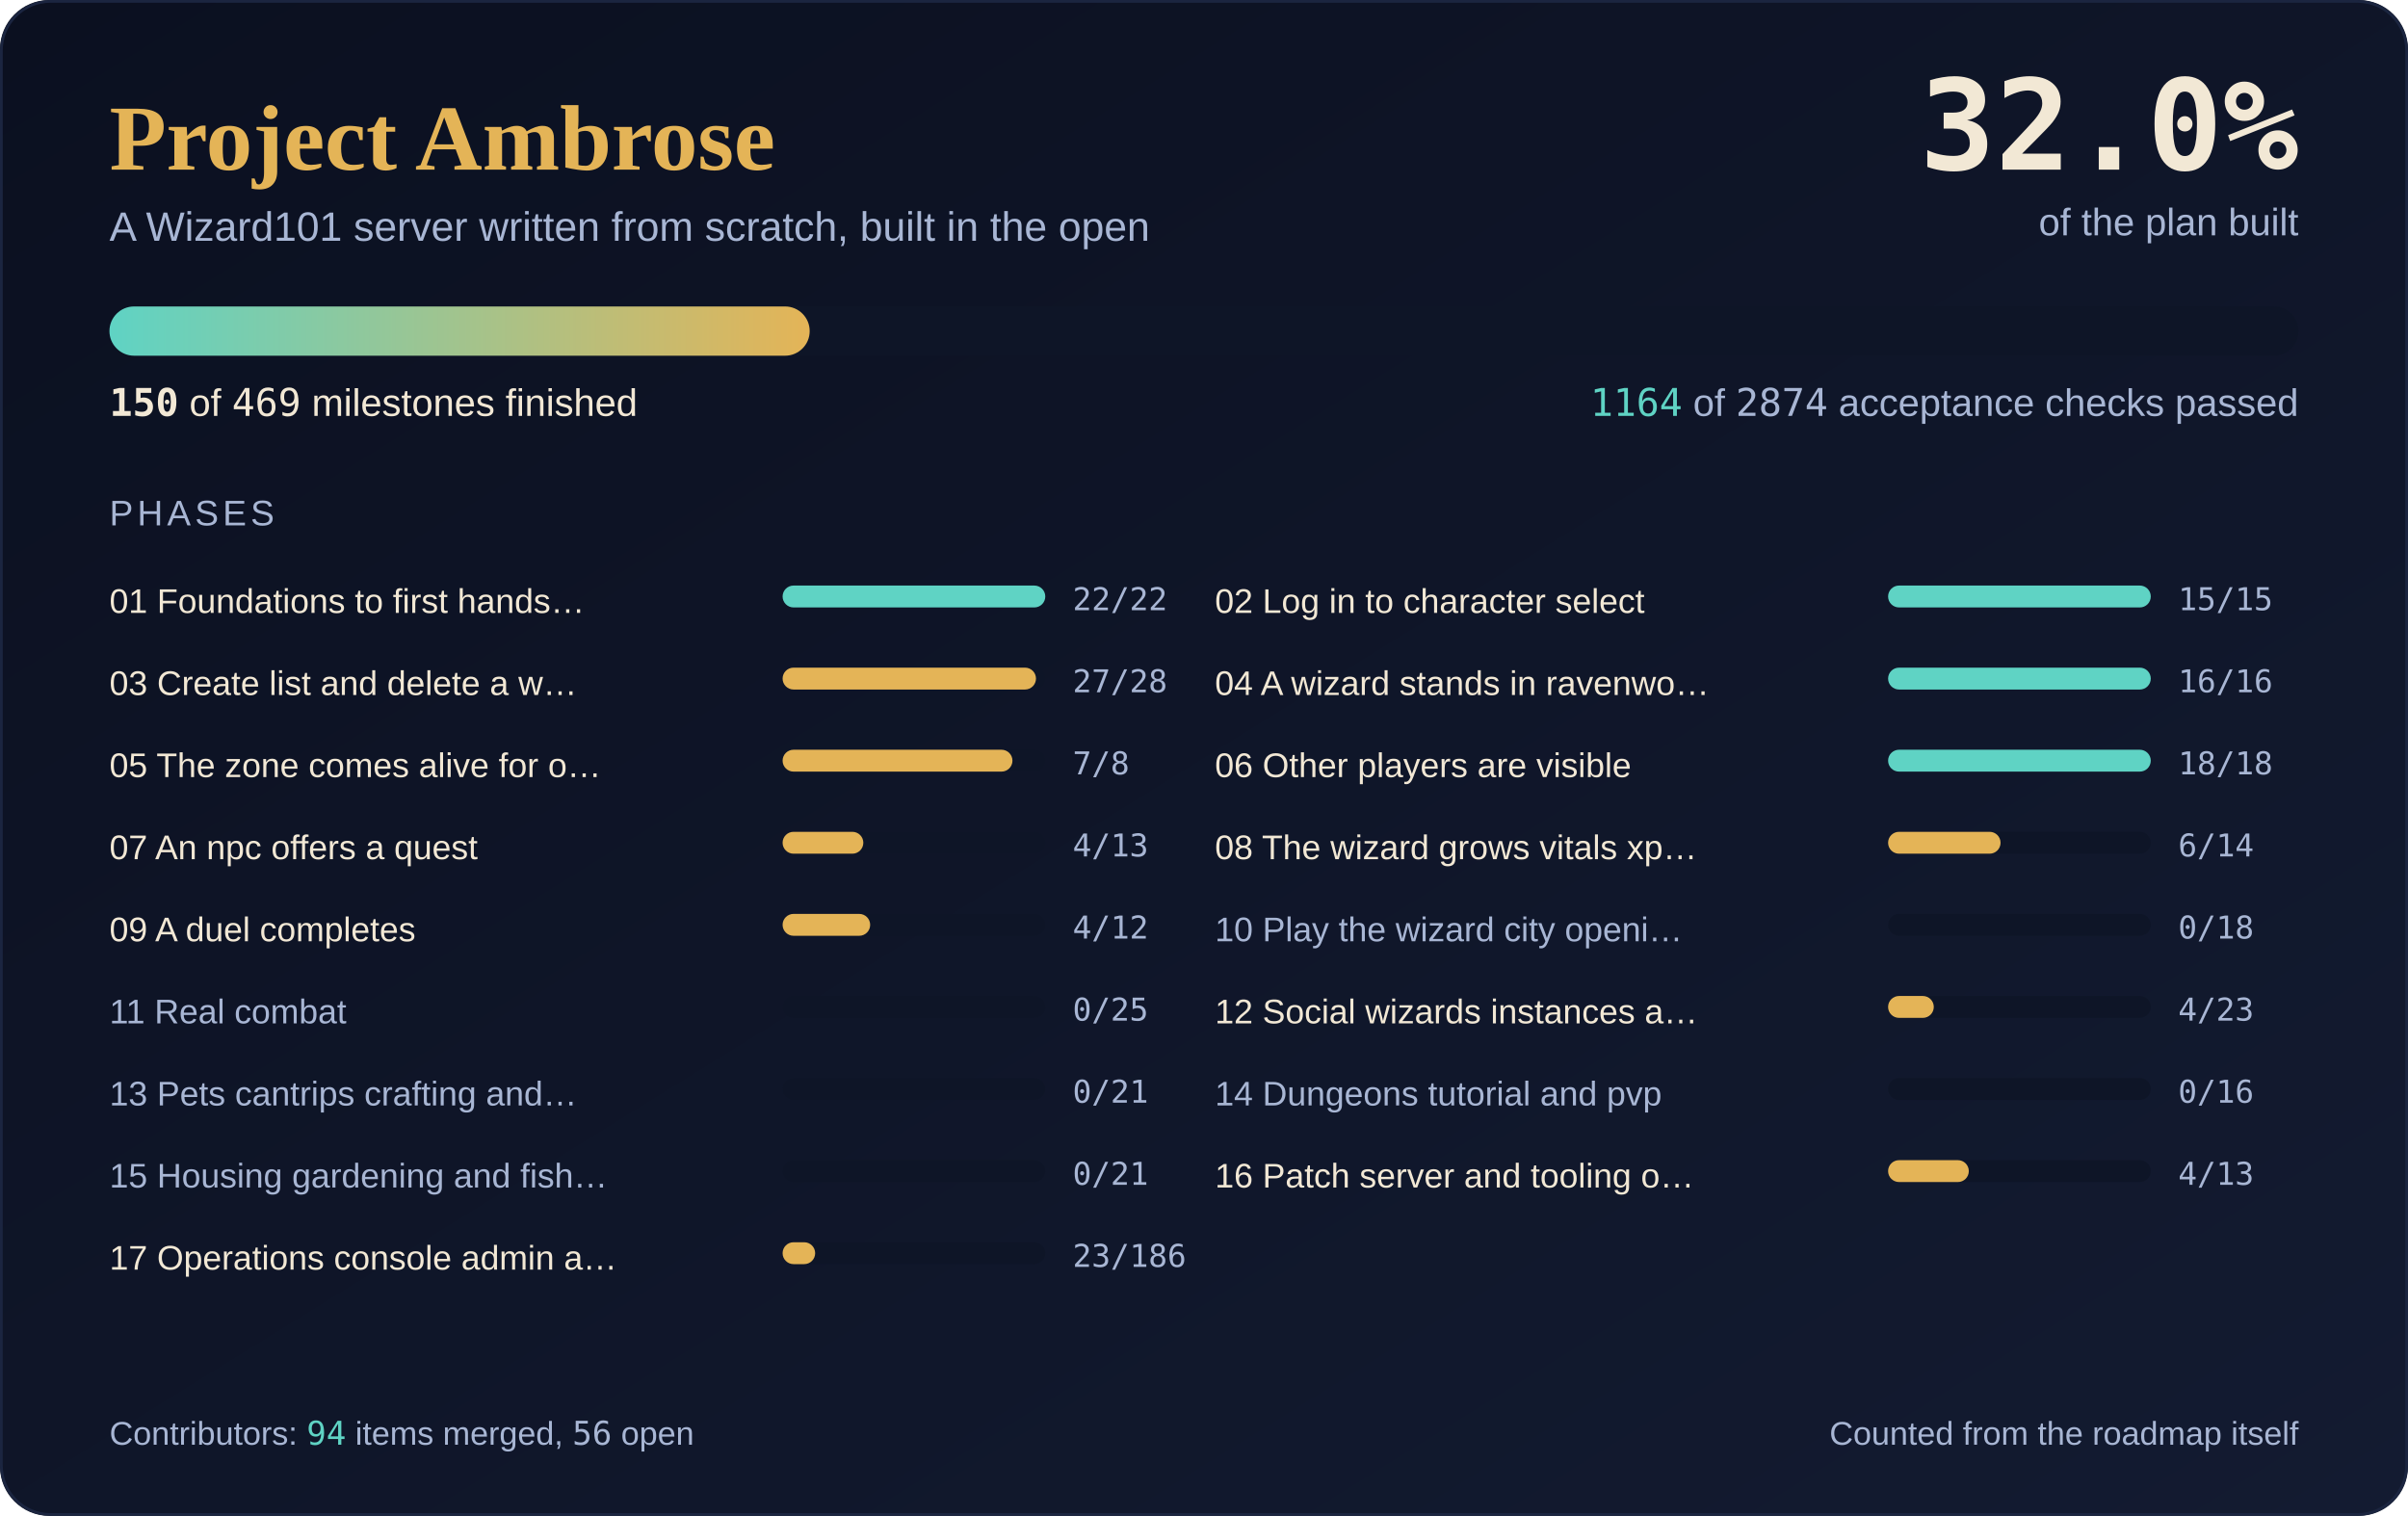
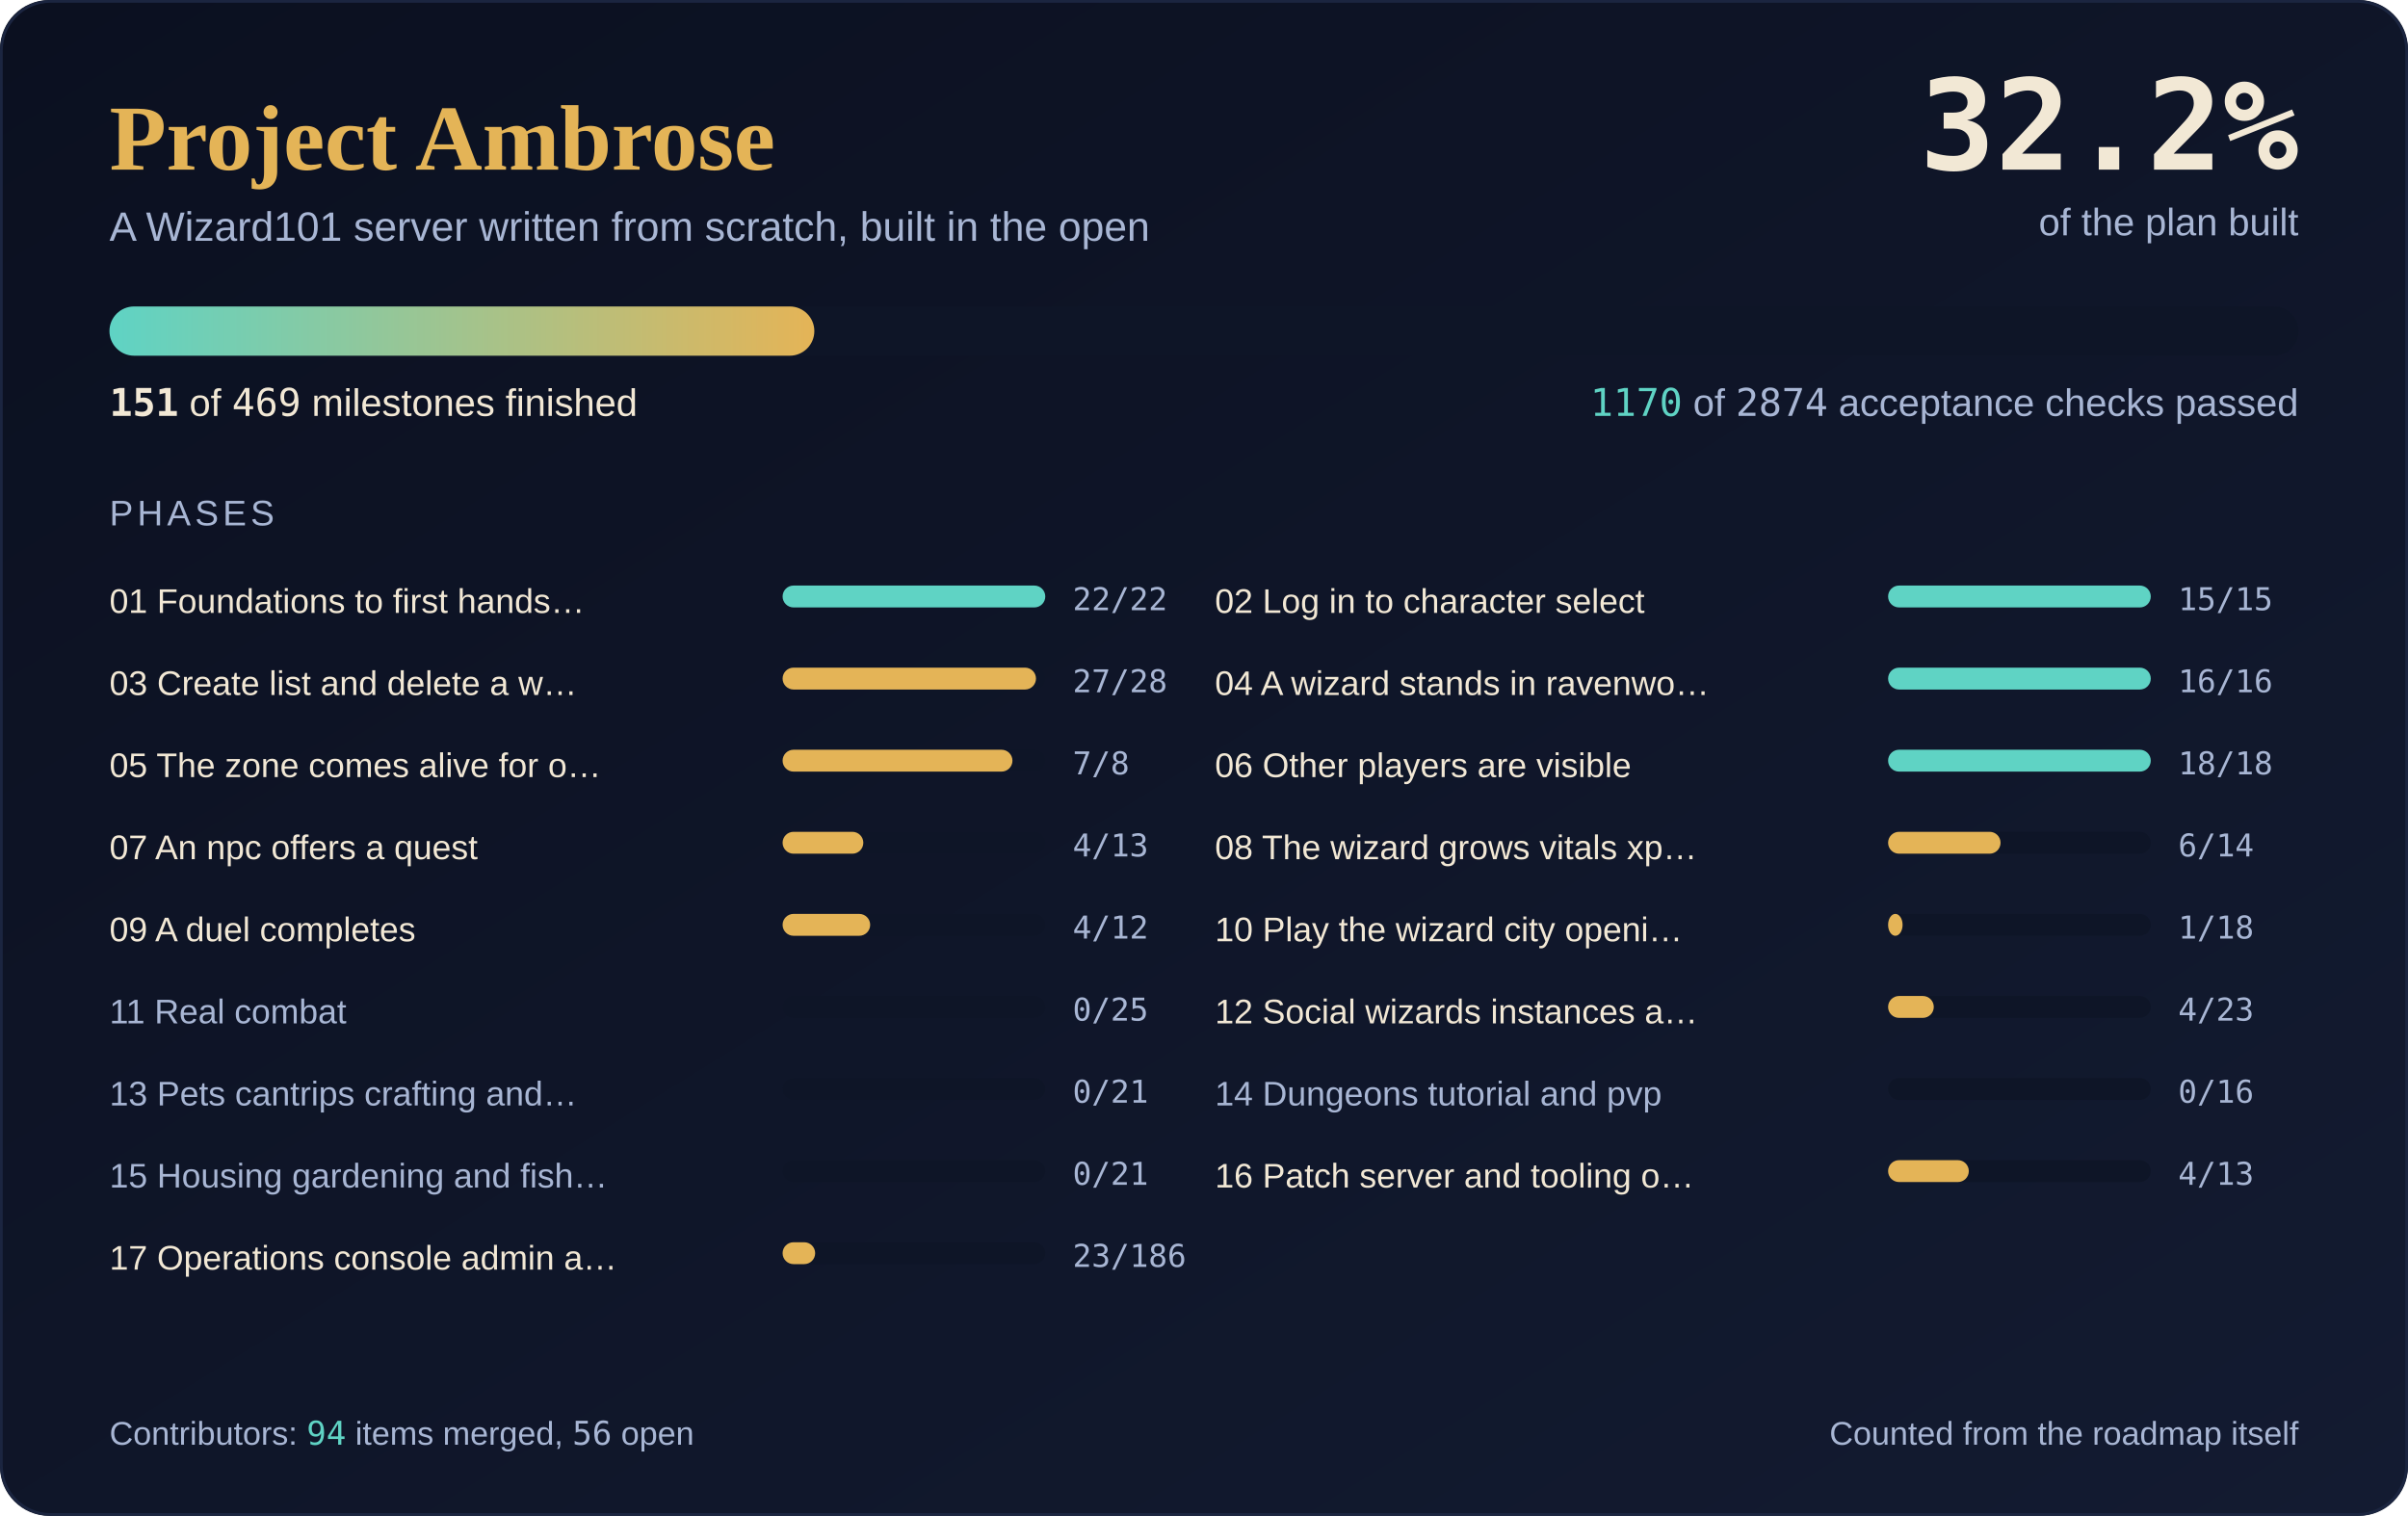
- <svg xmlns="http://www.w3.org/2000/svg" width="880" height="554" viewBox="0 0 880 554" role="img" aria-label="Project Ambrose progress: 150 of 469 milestones complete, 32.0 percent">
+ <svg xmlns="http://www.w3.org/2000/svg" width="880" height="554" viewBox="0 0 880 554" role="img" aria-label="Project Ambrose progress: 151 of 469 milestones complete, 32.2 percent">
  <defs>
    <linearGradient id="sky" x1="0" y1="0" x2="1" y2="1">
      <stop offset="0" stop-color="#0B1020" />
      <stop offset="1" stop-color="#131B31" />
    </linearGradient>
    <linearGradient id="fill" x1="0" y1="0" x2="1" y2="0">
      <stop offset="0" stop-color="#5FD3C4" />
      <stop offset="1" stop-color="#E4B457" />
    </linearGradient>
  </defs>
  <rect width="880" height="554" rx="18" fill="url(#sky)" />
  <rect x="0.5" y="0.5" width="879" height="553" rx="18" fill="none" stroke="#1B2540" />
  <text x="40" y="62" font-family="'Cormorant Garamond', Georgia, 'Times New Roman', serif" font-size="34" font-weight="600" fill="#E4B457">Project Ambrose</text>
  <text x="40" y="88" font-family="Karla, 'Segoe UI', 'Helvetica Neue', Arial, sans-serif" font-size="15" fill="#A8B6D4">A Wizard101 server written from scratch, built in the open</text>
-   <text x="840" y="62" text-anchor="end" font-family="'JetBrains Mono', Consolas, 'DejaVu Sans Mono', monospace" font-size="46" font-weight="700" fill="#F2E8D5">32.0%</text>
+   <text x="840" y="62" text-anchor="end" font-family="'JetBrains Mono', Consolas, 'DejaVu Sans Mono', monospace" font-size="46" font-weight="700" fill="#F2E8D5">32.2%</text>
  <text x="840" y="86" text-anchor="end" font-family="Karla, 'Segoe UI', 'Helvetica Neue', Arial, sans-serif" font-size="14" fill="#A8B6D4">of the plan built</text>
  <rect x="40" y="112" width="800" height="18" rx="9.0" fill="#0E1527" />
-   <rect x="40" y="112" width="255.9" height="18" rx="9.0" fill="url(#fill)" />
+   <rect x="40" y="112" width="257.6" height="18" rx="9.0" fill="url(#fill)" />
  <text x="40" y="152" font-family="Karla, 'Segoe UI', 'Helvetica Neue', Arial, sans-serif" font-size="14" fill="#F2E8D5">
-     <tspan font-family="'JetBrains Mono', Consolas, 'DejaVu Sans Mono', monospace" font-weight="700">150</tspan> of <tspan font-family="'JetBrains Mono', Consolas, 'DejaVu Sans Mono', monospace">469</tspan> milestones finished</text>
+     <tspan font-family="'JetBrains Mono', Consolas, 'DejaVu Sans Mono', monospace" font-weight="700">151</tspan> of <tspan font-family="'JetBrains Mono', Consolas, 'DejaVu Sans Mono', monospace">469</tspan> milestones finished</text>
  <text x="840" y="152" text-anchor="end" font-family="Karla, 'Segoe UI', 'Helvetica Neue', Arial, sans-serif" font-size="14" fill="#A8B6D4">
-     <tspan font-family="'JetBrains Mono', Consolas, 'DejaVu Sans Mono', monospace" fill="#5FD3C4">1164</tspan> of <tspan font-family="'JetBrains Mono', Consolas, 'DejaVu Sans Mono', monospace">2874</tspan> acceptance checks passed</text>
+     <tspan font-family="'JetBrains Mono', Consolas, 'DejaVu Sans Mono', monospace" fill="#5FD3C4">1170</tspan> of <tspan font-family="'JetBrains Mono', Consolas, 'DejaVu Sans Mono', monospace">2874</tspan> acceptance checks passed</text>
  <text x="40" y="192" font-family="Karla, 'Segoe UI', 'Helvetica Neue', Arial, sans-serif" font-size="13" fill="#A8B6D4" letter-spacing="1.5">PHASES</text>
  <text x="40" y="224" font-family="Karla, 'Segoe UI', 'Helvetica Neue', Arial, sans-serif" font-size="12.5" fill="#F2E8D5">01 Foundations to first hands…</text>
  <rect x="286" y="214" width="96" height="8" rx="4.0" fill="#0E1527" />
  <rect x="286" y="214" width="96.0" height="8" rx="4.0" fill="#5FD3C4" />
  <text x="392" y="223" font-family="'JetBrains Mono', Consolas, 'DejaVu Sans Mono', monospace" font-size="11.5" fill="#A8B6D4">22/22</text>
  <text x="444" y="224" font-family="Karla, 'Segoe UI', 'Helvetica Neue', Arial, sans-serif" font-size="12.5" fill="#F2E8D5">02 Log in to character select</text>
  <rect x="690" y="214" width="96" height="8" rx="4.0" fill="#0E1527" />
  <rect x="690" y="214" width="96.0" height="8" rx="4.0" fill="#5FD3C4" />
  <text x="796" y="223" font-family="'JetBrains Mono', Consolas, 'DejaVu Sans Mono', monospace" font-size="11.5" fill="#A8B6D4">15/15</text>
  <text x="40" y="254" font-family="Karla, 'Segoe UI', 'Helvetica Neue', Arial, sans-serif" font-size="12.5" fill="#F2E8D5">03 Create list and delete a w…</text>
  <rect x="286" y="244" width="96" height="8" rx="4.0" fill="#0E1527" />
  <rect x="286" y="244" width="92.6" height="8" rx="4.0" fill="#E4B457" />
  <text x="392" y="253" font-family="'JetBrains Mono', Consolas, 'DejaVu Sans Mono', monospace" font-size="11.5" fill="#A8B6D4">27/28</text>
  <text x="444" y="254" font-family="Karla, 'Segoe UI', 'Helvetica Neue', Arial, sans-serif" font-size="12.5" fill="#F2E8D5">04 A wizard stands in ravenwo…</text>
  <rect x="690" y="244" width="96" height="8" rx="4.0" fill="#0E1527" />
  <rect x="690" y="244" width="96.0" height="8" rx="4.0" fill="#5FD3C4" />
  <text x="796" y="253" font-family="'JetBrains Mono', Consolas, 'DejaVu Sans Mono', monospace" font-size="11.5" fill="#A8B6D4">16/16</text>
  <text x="40" y="284" font-family="Karla, 'Segoe UI', 'Helvetica Neue', Arial, sans-serif" font-size="12.5" fill="#F2E8D5">05 The zone comes alive for o…</text>
  <rect x="286" y="274" width="96" height="8" rx="4.0" fill="#0E1527" />
  <rect x="286" y="274" width="84.0" height="8" rx="4.0" fill="#E4B457" />
  <text x="392" y="283" font-family="'JetBrains Mono', Consolas, 'DejaVu Sans Mono', monospace" font-size="11.5" fill="#A8B6D4">7/8</text>
  <text x="444" y="284" font-family="Karla, 'Segoe UI', 'Helvetica Neue', Arial, sans-serif" font-size="12.5" fill="#F2E8D5">06 Other players are visible</text>
  <rect x="690" y="274" width="96" height="8" rx="4.0" fill="#0E1527" />
  <rect x="690" y="274" width="96.0" height="8" rx="4.0" fill="#5FD3C4" />
  <text x="796" y="283" font-family="'JetBrains Mono', Consolas, 'DejaVu Sans Mono', monospace" font-size="11.5" fill="#A8B6D4">18/18</text>
  <text x="40" y="314" font-family="Karla, 'Segoe UI', 'Helvetica Neue', Arial, sans-serif" font-size="12.5" fill="#F2E8D5">07 An npc offers a quest</text>
  <rect x="286" y="304" width="96" height="8" rx="4.0" fill="#0E1527" />
  <rect x="286" y="304" width="29.5" height="8" rx="4.0" fill="#E4B457" />
  <text x="392" y="313" font-family="'JetBrains Mono', Consolas, 'DejaVu Sans Mono', monospace" font-size="11.5" fill="#A8B6D4">4/13</text>
  <text x="444" y="314" font-family="Karla, 'Segoe UI', 'Helvetica Neue', Arial, sans-serif" font-size="12.5" fill="#F2E8D5">08 The wizard grows vitals xp…</text>
  <rect x="690" y="304" width="96" height="8" rx="4.0" fill="#0E1527" />
  <rect x="690" y="304" width="41.1" height="8" rx="4.0" fill="#E4B457" />
  <text x="796" y="313" font-family="'JetBrains Mono', Consolas, 'DejaVu Sans Mono', monospace" font-size="11.5" fill="#A8B6D4">6/14</text>
  <text x="40" y="344" font-family="Karla, 'Segoe UI', 'Helvetica Neue', Arial, sans-serif" font-size="12.5" fill="#F2E8D5">09 A duel completes</text>
  <rect x="286" y="334" width="96" height="8" rx="4.0" fill="#0E1527" />
  <rect x="286" y="334" width="32.0" height="8" rx="4.0" fill="#E4B457" />
  <text x="392" y="343" font-family="'JetBrains Mono', Consolas, 'DejaVu Sans Mono', monospace" font-size="11.5" fill="#A8B6D4">4/12</text>
-   <text x="444" y="344" font-family="Karla, 'Segoe UI', 'Helvetica Neue', Arial, sans-serif" font-size="12.5" fill="#A8B6D4">10 Play the wizard city openi…</text>
+   <text x="444" y="344" font-family="Karla, 'Segoe UI', 'Helvetica Neue', Arial, sans-serif" font-size="12.5" fill="#F2E8D5">10 Play the wizard city openi…</text>
  <rect x="690" y="334" width="96" height="8" rx="4.0" fill="#0E1527" />
-   <text x="796" y="343" font-family="'JetBrains Mono', Consolas, 'DejaVu Sans Mono', monospace" font-size="11.5" fill="#A8B6D4">0/18</text>
+   <rect x="690" y="334" width="5.3" height="8" rx="4.0" fill="#E4B457" />
+   <text x="796" y="343" font-family="'JetBrains Mono', Consolas, 'DejaVu Sans Mono', monospace" font-size="11.5" fill="#A8B6D4">1/18</text>
  <text x="40" y="374" font-family="Karla, 'Segoe UI', 'Helvetica Neue', Arial, sans-serif" font-size="12.5" fill="#A8B6D4">11 Real combat</text>
  <rect x="286" y="364" width="96" height="8" rx="4.0" fill="#0E1527" />
  <text x="392" y="373" font-family="'JetBrains Mono', Consolas, 'DejaVu Sans Mono', monospace" font-size="11.5" fill="#A8B6D4">0/25</text>
  <text x="444" y="374" font-family="Karla, 'Segoe UI', 'Helvetica Neue', Arial, sans-serif" font-size="12.5" fill="#F2E8D5">12 Social wizards instances a…</text>
  <rect x="690" y="364" width="96" height="8" rx="4.0" fill="#0E1527" />
  <rect x="690" y="364" width="16.7" height="8" rx="4.0" fill="#E4B457" />
  <text x="796" y="373" font-family="'JetBrains Mono', Consolas, 'DejaVu Sans Mono', monospace" font-size="11.5" fill="#A8B6D4">4/23</text>
  <text x="40" y="404" font-family="Karla, 'Segoe UI', 'Helvetica Neue', Arial, sans-serif" font-size="12.5" fill="#A8B6D4">13 Pets cantrips crafting and…</text>
  <rect x="286" y="394" width="96" height="8" rx="4.0" fill="#0E1527" />
  <text x="392" y="403" font-family="'JetBrains Mono', Consolas, 'DejaVu Sans Mono', monospace" font-size="11.5" fill="#A8B6D4">0/21</text>
  <text x="444" y="404" font-family="Karla, 'Segoe UI', 'Helvetica Neue', Arial, sans-serif" font-size="12.5" fill="#A8B6D4">14 Dungeons tutorial and pvp</text>
  <rect x="690" y="394" width="96" height="8" rx="4.0" fill="#0E1527" />
  <text x="796" y="403" font-family="'JetBrains Mono', Consolas, 'DejaVu Sans Mono', monospace" font-size="11.5" fill="#A8B6D4">0/16</text>
  <text x="40" y="434" font-family="Karla, 'Segoe UI', 'Helvetica Neue', Arial, sans-serif" font-size="12.5" fill="#A8B6D4">15 Housing gardening and fish…</text>
  <rect x="286" y="424" width="96" height="8" rx="4.0" fill="#0E1527" />
  <text x="392" y="433" font-family="'JetBrains Mono', Consolas, 'DejaVu Sans Mono', monospace" font-size="11.5" fill="#A8B6D4">0/21</text>
  <text x="444" y="434" font-family="Karla, 'Segoe UI', 'Helvetica Neue', Arial, sans-serif" font-size="12.5" fill="#F2E8D5">16 Patch server and tooling o…</text>
  <rect x="690" y="424" width="96" height="8" rx="4.0" fill="#0E1527" />
  <rect x="690" y="424" width="29.5" height="8" rx="4.0" fill="#E4B457" />
  <text x="796" y="433" font-family="'JetBrains Mono', Consolas, 'DejaVu Sans Mono', monospace" font-size="11.5" fill="#A8B6D4">4/13</text>
  <text x="40" y="464" font-family="Karla, 'Segoe UI', 'Helvetica Neue', Arial, sans-serif" font-size="12.5" fill="#F2E8D5">17 Operations console admin a…</text>
  <rect x="286" y="454" width="96" height="8" rx="4.0" fill="#0E1527" />
  <rect x="286" y="454" width="11.9" height="8" rx="4.0" fill="#E4B457" />
  <text x="392" y="463" font-family="'JetBrains Mono', Consolas, 'DejaVu Sans Mono', monospace" font-size="11.5" fill="#A8B6D4">23/186</text>
  <text x="40" y="528" font-family="Karla, 'Segoe UI', 'Helvetica Neue', Arial, sans-serif" font-size="12" fill="#A8B6D4">Contributors: <tspan font-family="'JetBrains Mono', Consolas, 'DejaVu Sans Mono', monospace" fill="#5FD3C4">94</tspan> items merged, <tspan font-family="'JetBrains Mono', Consolas, 'DejaVu Sans Mono', monospace">56</tspan> open</text>
  <text x="840" y="528" text-anchor="end" font-family="Karla, 'Segoe UI', 'Helvetica Neue', Arial, sans-serif" font-size="12" fill="#A8B6D4">Counted from the roadmap itself</text>
</svg>
